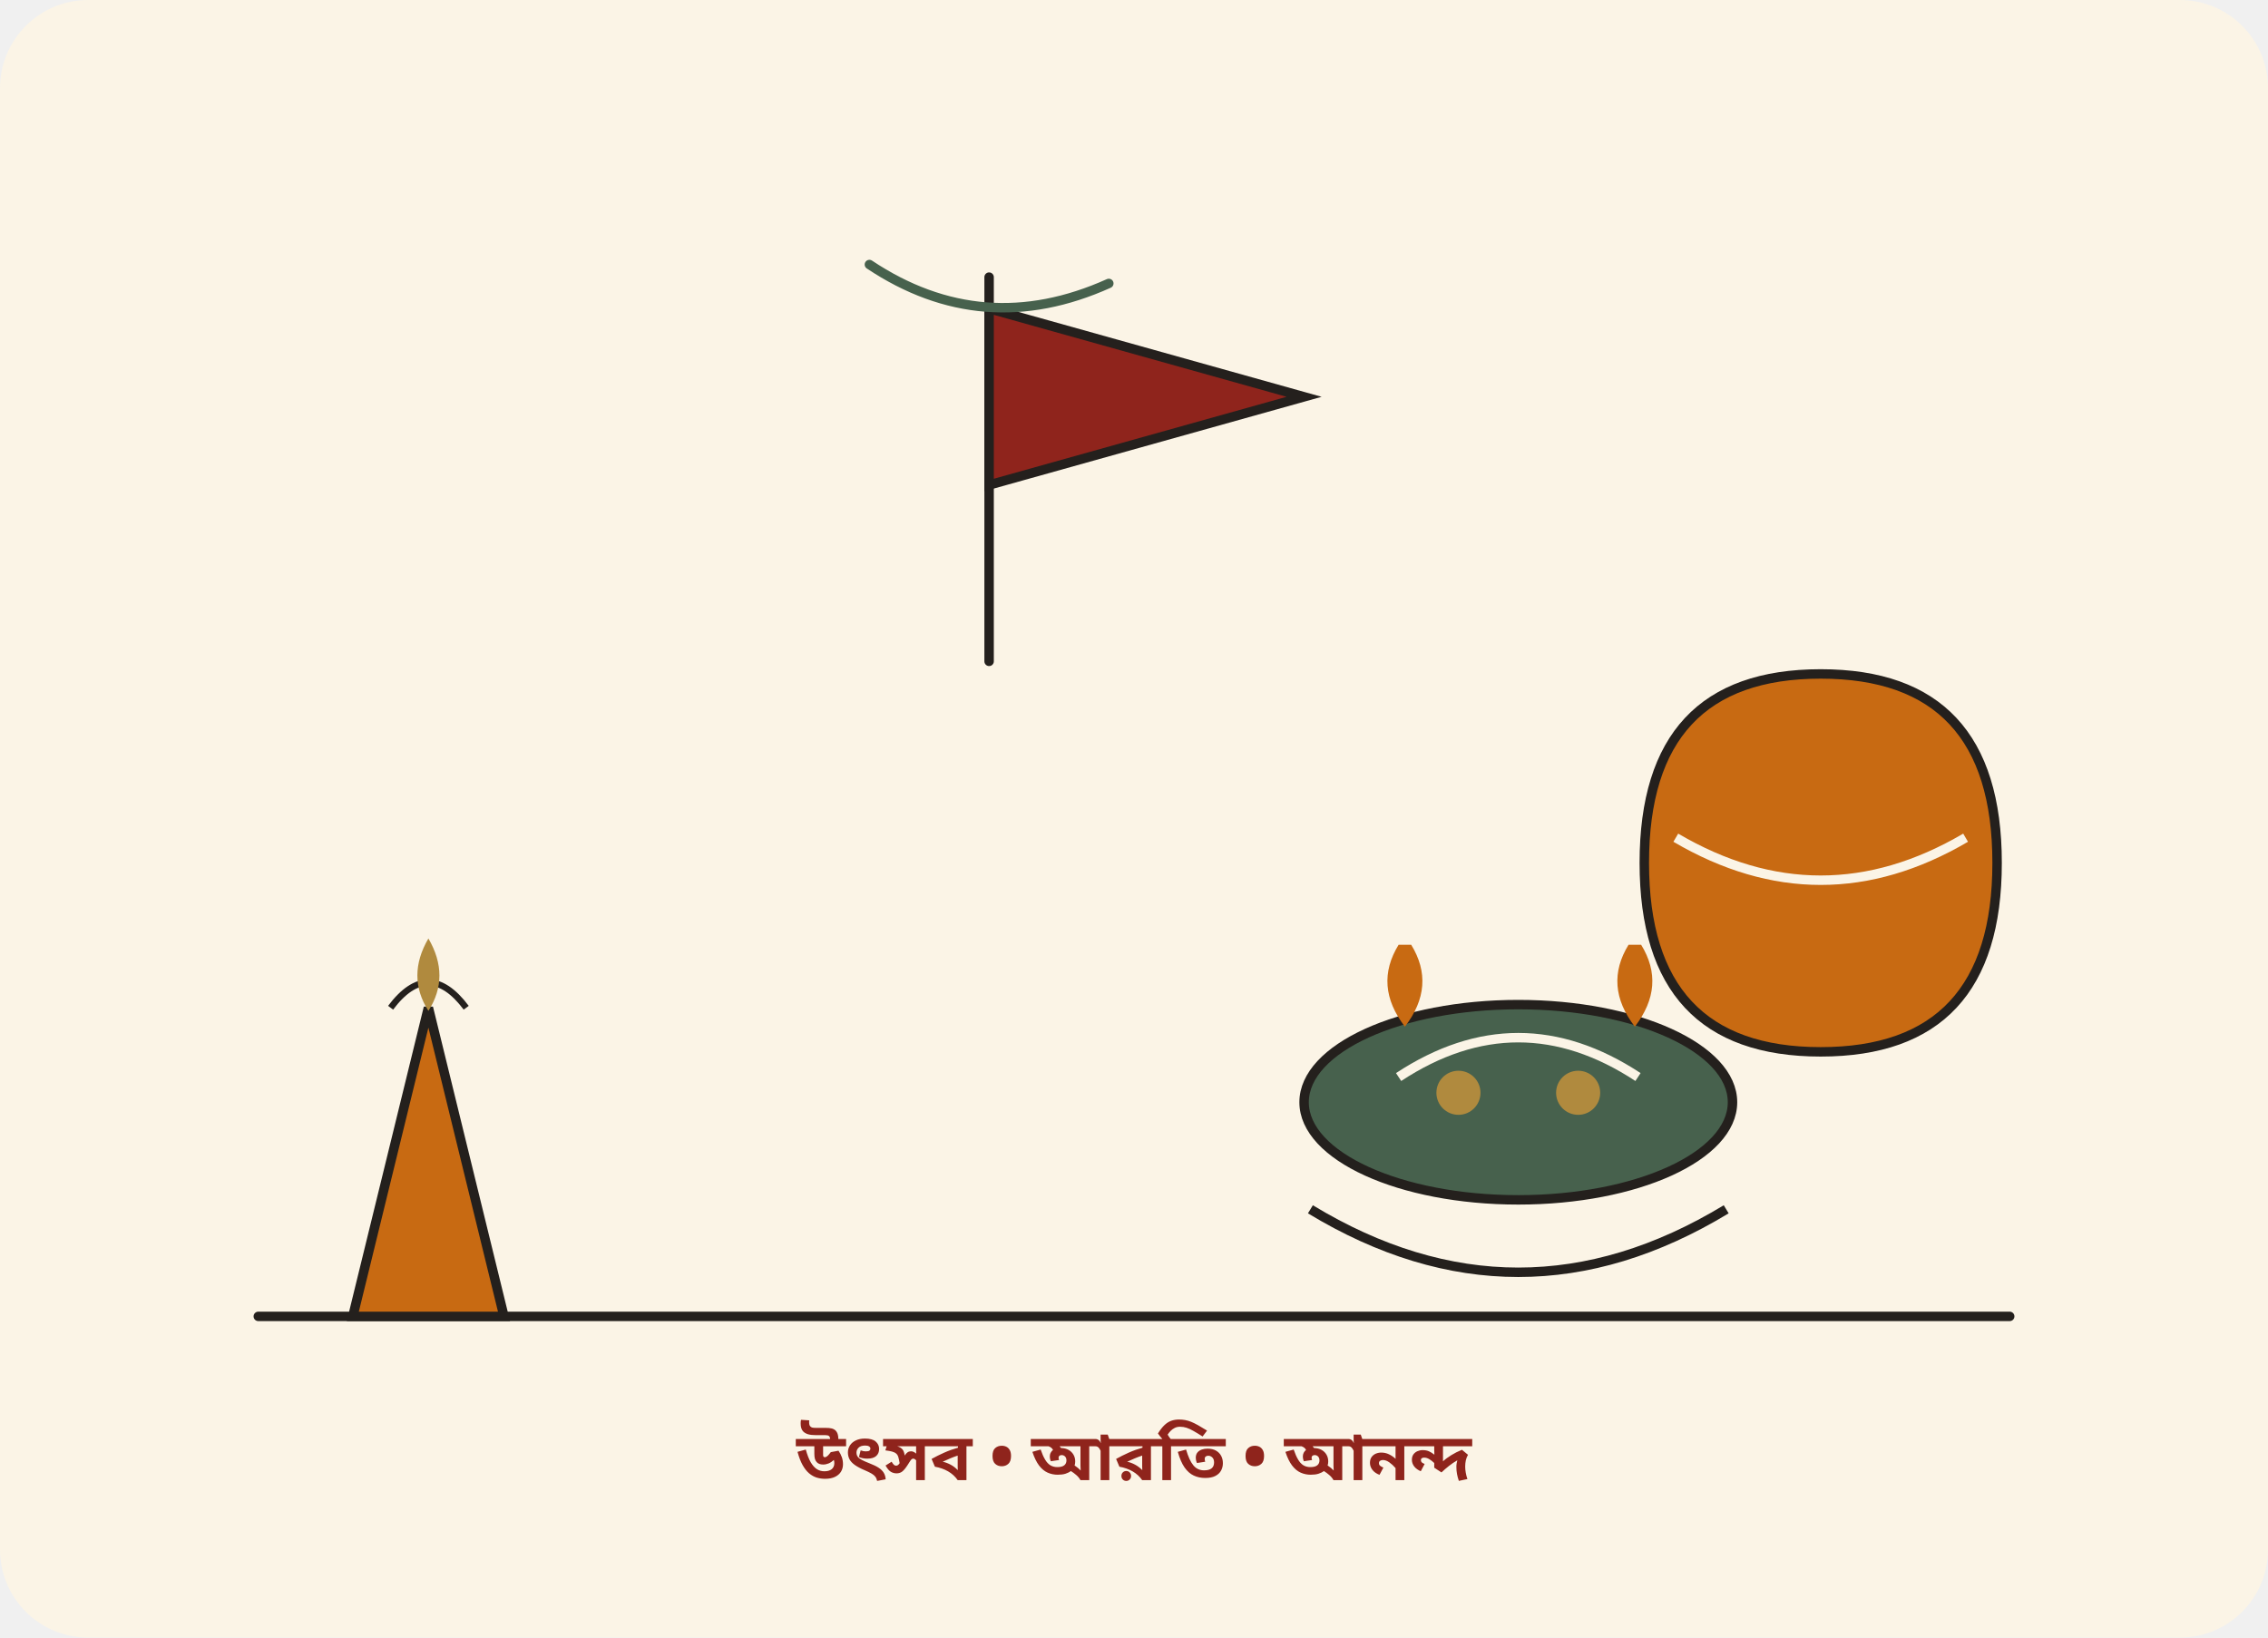
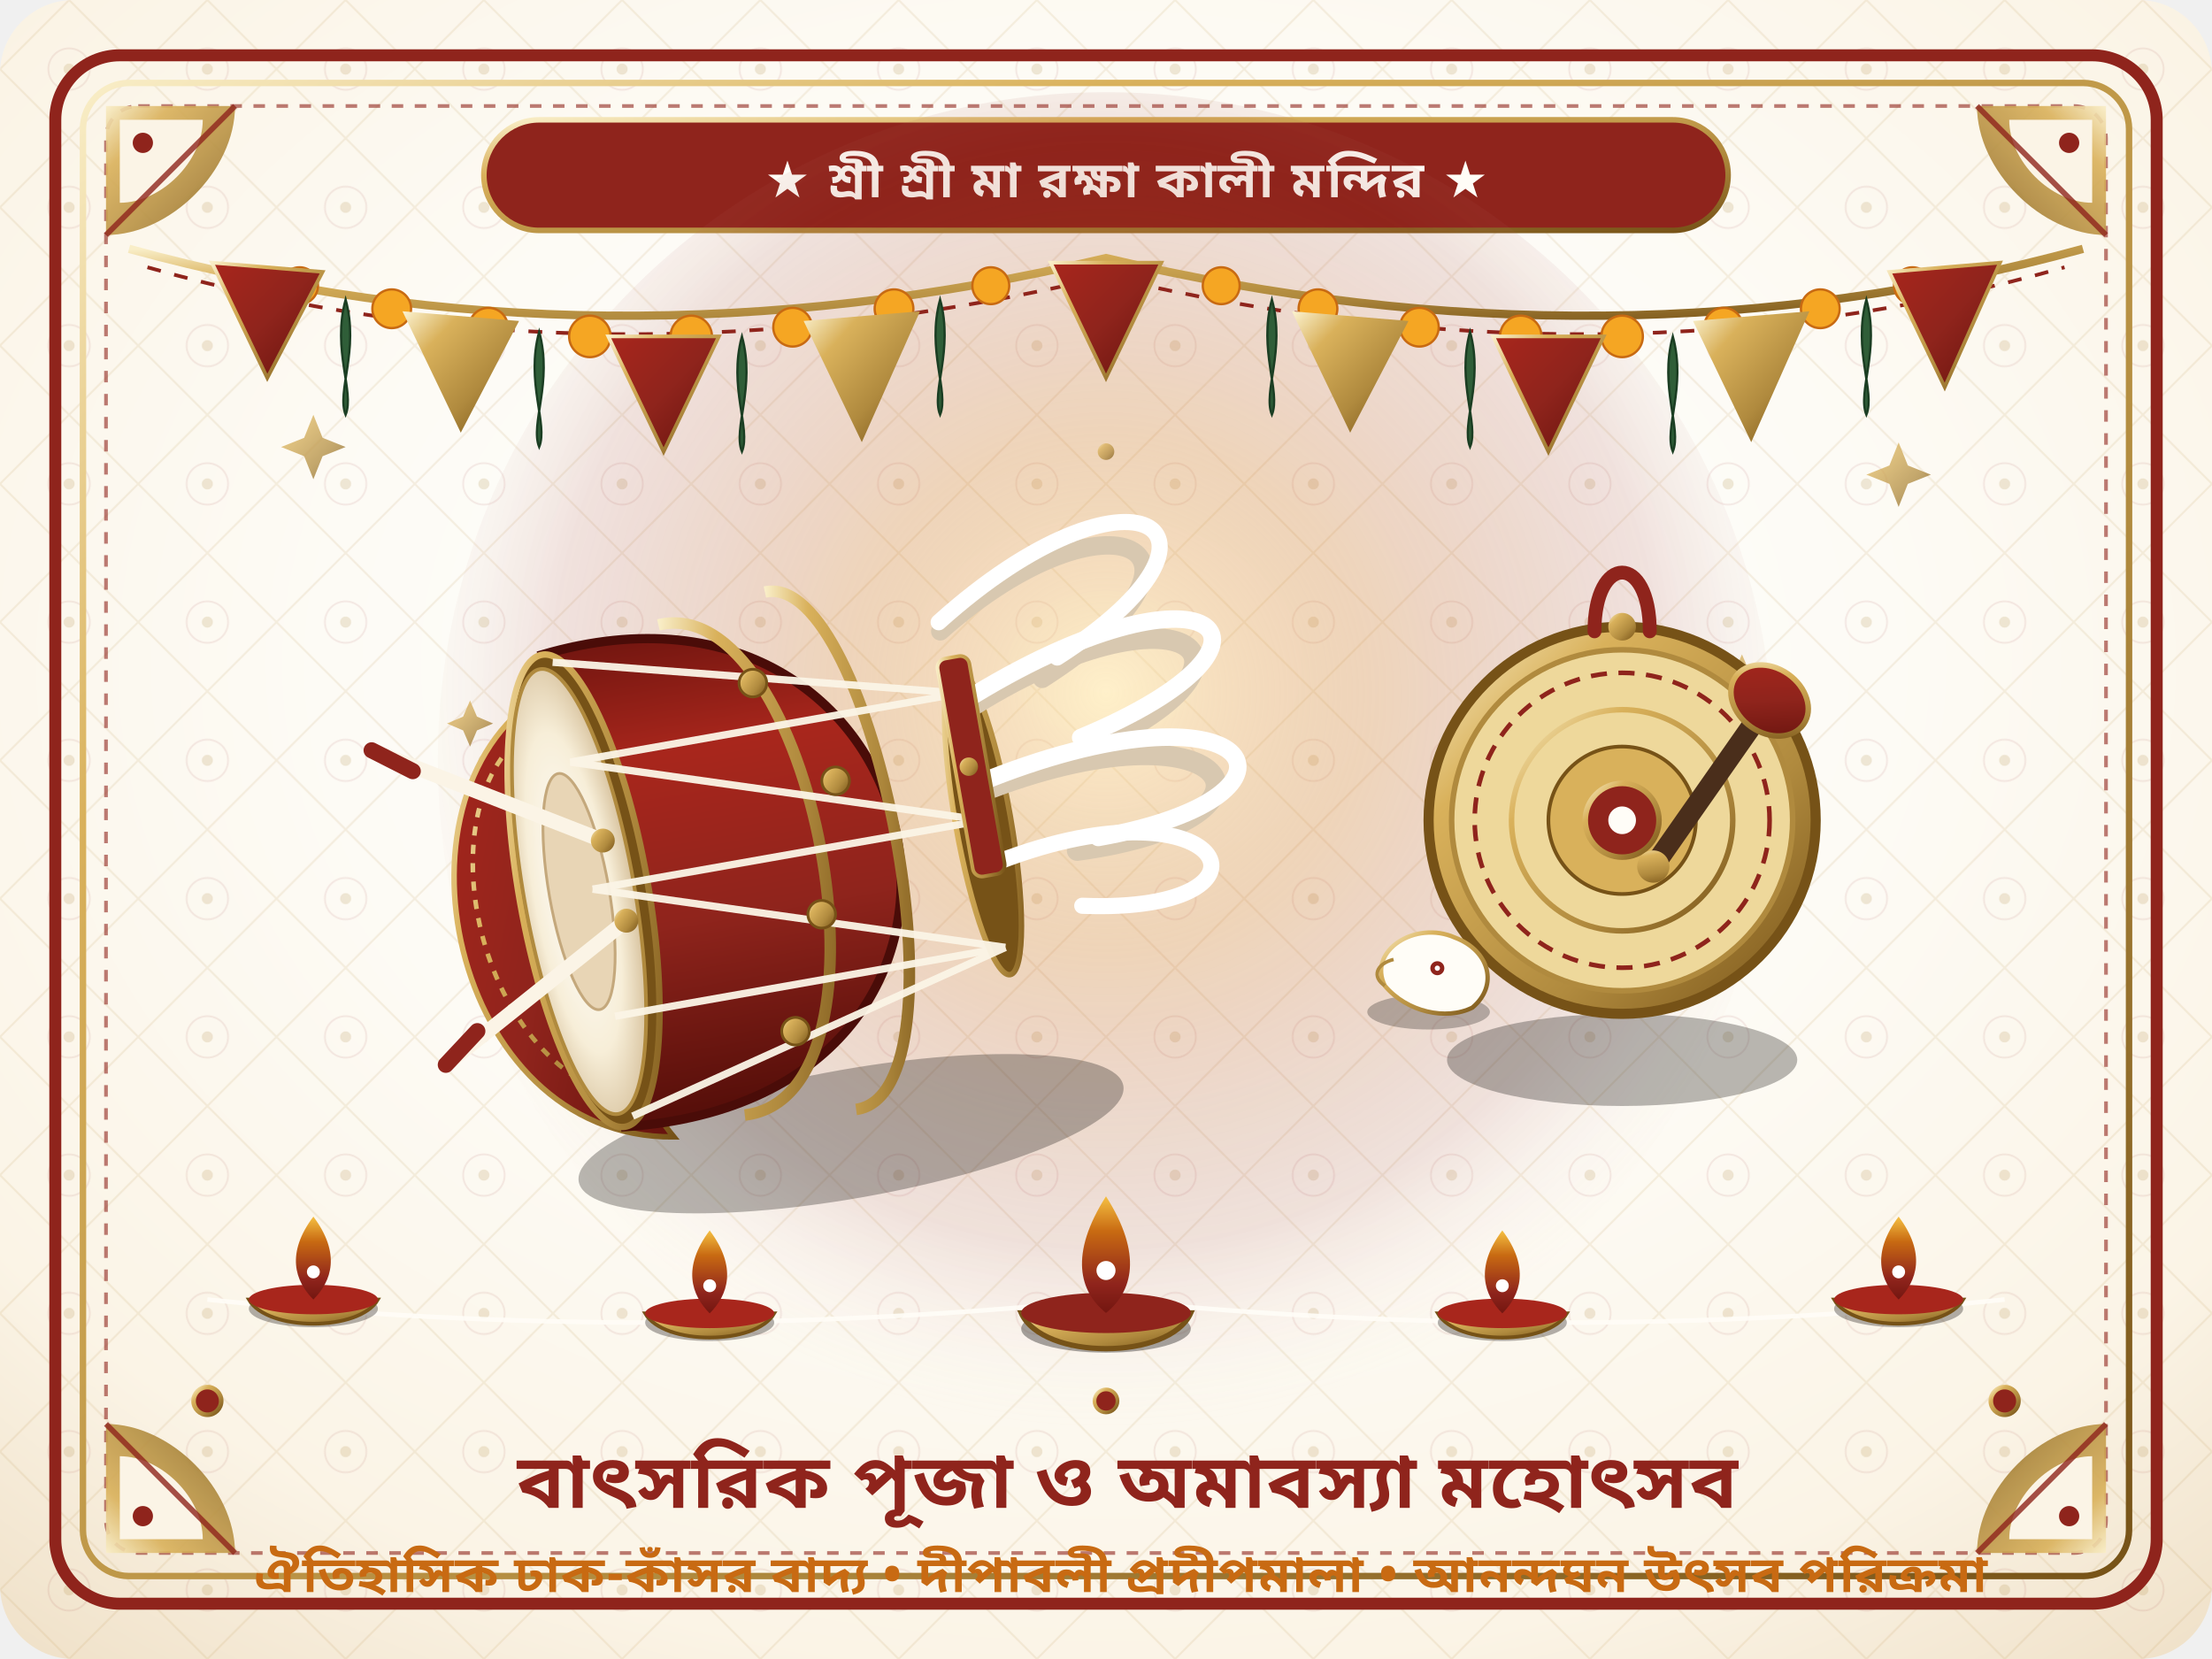
- <svg xmlns="http://www.w3.org/2000/svg" viewBox="0 0 720 520" width="720" height="520" role="img" aria-labelledby="title desc">
-   <rect width="720" height="520" rx="28" fill="#FBF4E6" />
-   <path d="M82 418h556" stroke="#24201D" stroke-width="3" stroke-linecap="round" />
-   <g transform="translate(112 238)">
-     <path d="M0 180 24 82l24 98Z" fill="#C86A12" stroke="#24201D" stroke-width="3" />
-     <path d="M12 82q12-16 24 0" fill="none" stroke="#24201D" stroke-width="2" />
-     <path d="M24 60q-7 12 0 23 7-11 0-23Z" fill="#B08A3E" />
-   </g>
-   <g transform="translate(272 70)">
-     <path d="M42 18v122" stroke="#24201D" stroke-width="3" stroke-linecap="round" />
-     <path d="M42 28 142 56 42 84Z" fill="#8F241C" stroke="#24201D" stroke-width="3" />
-     <path d="M4 14q36 24 76 6" fill="none" stroke="#47614D" stroke-width="3" stroke-linecap="round" />
-   </g>
-   <g transform="translate(408 284)">
-     <ellipse cx="74" cy="66" rx="68" ry="31" fill="#47614D" stroke="#24201D" stroke-width="3" />
-     <path d="M36 58q38-25 76 0" fill="none" stroke="#FBF4E6" stroke-width="3" />
-     <path d="M8 100q66 40 132 0" fill="none" stroke="#24201D" stroke-width="3" />
-     <circle cx="55" cy="63" r="7" fill="#B08A3E" />
-     <circle cx="93" cy="63" r="7" fill="#B08A3E" />
-     <path d="M36 16q-8 13 2 26 10-13 2-26m69 0q-8 13 2 26 10-13 2-26" fill="#C86A12" />
-   </g>
-   <g transform="translate(522 166)">
-     <path d="M0 108Q0 48 56 48t56 60q0 60-56 60T0 108Z" fill="#C86A12" stroke="#24201D" stroke-width="3" />
-     <path d="M10 100q46 27 92 0" fill="none" stroke="#FBF4E6" stroke-width="3" />
-   </g>
-   <text x="360" y="470" text-anchor="middle" font-family="'Noto Sans Bengali',sans-serif" font-size="21" font-weight="600" fill="#8F241C">উৎসব • আরতি • আনন্দ</text>
+ <svg xmlns="http://www.w3.org/2000/svg" xmlns:xlink="http://www.w3.org/1999/xlink" viewBox="0 0 480 360" width="480" height="360" fill="none" xml:space="preserve">
+   <defs>
+     <radialGradient id="festCanvasBg" cx="50%" cy="40%" r="78%">
+       <stop offset="0%" stop-color="#FFFFFF" />
+       <stop offset="45%" stop-color="#FDFBF5" />
+       <stop offset="78%" stop-color="#FBF4E6" />
+       <stop offset="100%" stop-color="#EFE0C7" />
+     </radialGradient>
+     <pattern id="festAlpanaTile" width="30" height="30" patternUnits="userSpaceOnUse">
+       <path d="M 15 0 L 30 15 L 15 30 L 0 15 Z" fill="none" stroke="#B08A3E" stroke-width="0.45" stroke-opacity="0.12" />
+       <circle cx="15" cy="15" r="4.5" fill="none" stroke="#8F241C" stroke-width="0.4" stroke-opacity="0.08" />
+       <circle cx="15" cy="15" r="1.2" fill="#B08A3E" fill-opacity="0.18" />
+     </pattern>
+     <radialGradient id="festCelebrationAura" cx="50%" cy="45%" r="55%">
+       <stop offset="0%" stop-color="#FFDE8A" stop-opacity="0.45" />
+       <stop offset="35%" stop-color="#C86A12" stop-opacity="0.28" />
+       <stop offset="75%" stop-color="#8F241C" stop-opacity="0.12" />
+       <stop offset="100%" stop-color="#FBF4E6" stop-opacity="0" />
+     </radialGradient>
+     <linearGradient id="festGoldGrad" x1="0%" y1="0%" x2="100%" y2="100%">
+       <stop offset="0%" stop-color="#F9EEC8" />
+       <stop offset="25%" stop-color="#D9B15B" />
+       <stop offset="65%" stop-color="#B08A3E" />
+       <stop offset="100%" stop-color="#765217" />
+     </linearGradient>
+     <linearGradient id="festCrimsonGrad" x1="0%" y1="0%" x2="100%" y2="100%">
+       <stop offset="0%" stop-color="#A8261C" />
+       <stop offset="50%" stop-color="#8F241C" />
+       <stop offset="100%" stop-color="#65120D" />
+     </linearGradient>
+     <linearGradient id="festDhaakWood" x1="0%" y1="0%" x2="0%" y2="100%">
+       <stop offset="0%" stop-color="#731610" />
+       <stop offset="25%" stop-color="#A8261C" />
+       <stop offset="60%" stop-color="#8F241C" />
+       <stop offset="100%" stop-color="#550E09" />
+     </linearGradient>
+     <radialGradient id="drumSkinGrad" cx="45%" cy="50%" r="55%">
+       <stop offset="0%" stop-color="#FFFFFF" />
+       <stop offset="65%" stop-color="#F7EED8" />
+       <stop offset="100%" stop-color="#D8C39F" />
+     </radialGradient>
+     <linearGradient id="festFlameGrad" x1="0%" y1="100%" x2="0%" y2="0%">
+       <stop offset="0%" stop-color="#731610" />
+       <stop offset="25%" stop-color="#8F241C" />
+       <stop offset="70%" stop-color="#C86A12" />
+       <stop offset="100%" stop-color="#F5C042" />
+     </linearGradient>
+     <g id="festCornerFiligree">
+       <path d="M 0,0 L 28,0 C 28,14 14,28 0,28 Z" fill="url(#festGoldGrad)" opacity="0.9" />
+       <path d="M 3,3 L 21,3 C 21,12 12,21 3,21 Z" fill="#FBF4E6" />
+       <circle cx="8" cy="8" r="2.2" fill="#8F241C" />
+       <path d="M 0,28 L 28,0" stroke="#8F241C" stroke-width="1.2" opacity="0.8" />
+     </g>
+   </defs>
+   <rect width="480" height="360" rx="16" fill="url(#festCanvasBg)" />
+   <rect width="480" height="360" rx="16" fill="url(#festAlpanaTile)" />
+   <rect x="12" y="12" width="456" height="336" rx="14" fill="none" stroke="#8F241C" stroke-width="2.6" />
+   <rect x="18" y="18" width="444" height="324" rx="10" fill="none" stroke="url(#festGoldGrad)" stroke-width="1.4" />
+   <rect x="23" y="23" width="434" height="314" rx="7" fill="none" stroke="#8F241C" stroke-width="0.8" stroke-dasharray="2.5 2.5" opacity="0.6" />
+   <use xlink:href="#festCornerFiligree" x="23" y="23" />
+   <use xlink:href="#festCornerFiligree" x="457" y="23" transform="rotate(90 457 23)" />
+   <use xlink:href="#festCornerFiligree" x="457" y="337" transform="rotate(180 457 337)" />
+   <use xlink:href="#festCornerFiligree" x="23" y="337" transform="rotate(270 23 337)" />
+   <g transform="translate(240, 38)">
+     <rect x="-135" y="-12" width="270" height="24" rx="12" fill="#8F241C" stroke="url(#festGoldGrad)" stroke-width="1.2" />
+     <text x="0" y="1" text-anchor="middle" dominant-baseline="central" font-family="'Noto Sans Bengali', 'SolaimanLipi', 'Nirmala UI', sans-serif" font-size="11" font-weight="700" fill="#FFFDF7" letter-spacing="0.6" text-rendering="geometricPrecision">
+       ★ শ্রী শ্রী মা রক্ষা কালী মন্দির ★
+     </text>
+   </g>
+   <circle cx="240" cy="165" r="145" fill="url(#festCelebrationAura)" />
+   <g fill="url(#festGoldGrad)" opacity="0.75" aria-hidden="true">
+     <path d="M 68,90 L 70,95 L 75,97 L 70,99 L 68,104 L 66,99 L 61,97 L 66,95 Z" />
+     <path d="M 412,96 L 414,101 L 419,103 L 414,105 L 412,110 L 410,105 L 405,103 L 410,101 Z" />
+     <path d="M 102,152 L 103.5,155.5 L 107,157 L 103.5,158.5 L 102,162 L 100.5,158.5 L 97,157 L 100.5,155.5 Z" />
+     <path d="M 378,142 L 379.5,145.5 L 383,147 L 379.5,148.5 L 378,152 L 376.5,148.5 L 373,147 L 376.5,145.5 Z" />
+     <circle cx="240" cy="98" r="1.8" />
+     <circle cx="120" cy="188" r="1.5" />
+     <circle cx="360" cy="178" r="1.5" />
+   </g>
+   <g id="festiveToran">
+     <path d="M 28,54 Q 130,82 240,56 Q 350,82 452,54" stroke="url(#festGoldGrad)" stroke-width="1.8" fill="none" />
+     <path d="M 32,58 Q 130,86 240,60 Q 350,86 448,58" stroke="#8F241C" stroke-width="0.8" fill="none" stroke-dasharray="3 3" />
+     <g fill="#F5A623" stroke="#C86A12" stroke-width="0.5">
+       <circle cx="65" cy="62" r="4" />
+       <circle cx="85" cy="67" r="4.2" />
+       <circle cx="106" cy="71" r="4.2" />
+       <circle cx="128" cy="73" r="4.5" />
+       <circle cx="150" cy="73" r="4.5" />
+       <circle cx="172" cy="71" r="4.2" />
+       <circle cx="194" cy="67" r="4.2" />
+       <circle cx="215" cy="62" r="4" />
+       <circle cx="265" cy="62" r="4" />
+       <circle cx="286" cy="67" r="4.2" />
+       <circle cx="308" cy="71" r="4.2" />
+       <circle cx="330" cy="73" r="4.5" />
+       <circle cx="352" cy="73" r="4.5" />
+       <circle cx="374" cy="71" r="4.2" />
+       <circle cx="395" cy="67" r="4.2" />
+       <circle cx="415" cy="62" r="4" />
+     </g>
+     <g fill="#2F5E38" stroke="#1B3E23" stroke-width="0.5">
+       <path d="M 75,65 C 72,76 77,85 75,90 C 73,85 78,76 75,65 Z" />
+       <path d="M 117,72 C 114,83 119,92 117,97 C 115,92 120,83 117,72 Z" />
+       <path d="M 161,73 C 158,84 163,93 161,98 C 159,93 164,84 161,73 Z" />
+       <path d="M 204,65 C 201,76 206,85 204,90 C 202,85 207,76 204,65 Z" />
+       <path d="M 276,65 C 273,76 278,85 276,90 C 274,85 279,76 276,65 Z" />
+       <path d="M 319,72 C 316,83 321,92 319,97 C 317,92 322,83 319,72 Z" />
+       <path d="M 363,73 C 360,84 365,93 363,98 C 361,93 366,84 363,73 Z" />
+       <path d="M 405,65 C 402,76 407,85 405,90 C 403,85 408,76 405,65 Z" />
+     </g>
+     <g stroke="url(#festGoldGrad)" stroke-width="0.8">
+       <polygon points="46,57 58,82 70,59" fill="url(#festCrimsonGrad)" />
+       <polygon points="88,68 100,93 112,70" fill="url(#festGoldGrad)" />
+       <polygon points="132,73 144,98 156,73" fill="url(#festCrimsonGrad)" />
+       <polygon points="175,70 187,95 199,68" fill="url(#festGoldGrad)" />
+       <polygon points="228,57 240,82 252,57" fill="url(#festCrimsonGrad)" />
+       <polygon points="281,68 293,93 305,70" fill="url(#festGoldGrad)" />
+       <polygon points="324,73 336,98 348,73" fill="url(#festCrimsonGrad)" />
+       <polygon points="368,70 380,95 392,68" fill="url(#festGoldGrad)" />
+       <polygon points="410,59 422,84 434,57" fill="url(#festCrimsonGrad)" />
+     </g>
+   </g>
+   <g id="traditionalDhaak" transform="translate(168, 186) rotate(-10)">
+     <ellipse cx="6" cy="62" rx="60" ry="14" fill="#24201D" opacity="0.32" />
+     <path d="         M -42,-44         C -82,-30 -80,48 -32,56         C -40,42 -44,12 -34,-26         Z       " fill="url(#festCrimsonGrad)" stroke="url(#festGoldGrad)" stroke-width="1.2" />
+     <path d="M -48,-36 C -74,-24 -72,38 -36,48" stroke="url(#festGoldGrad)" stroke-width="1" stroke-dasharray="2 2" fill="none" />
+     <path d="         M -42,-52         C 48,-62 52,62 -42,52         Z       " fill="url(#festDhaakWood)" stroke="#4A0C08" stroke-width="2" />
+     <path d="M -16,-54 C 18,-56 20,56 -16,54" stroke="url(#festGoldGrad)" stroke-width="2.5" fill="none" />
+     <path d="M 8,-57 C 32,-58 34,58 8,57" stroke="url(#festGoldGrad)" stroke-width="2.5" fill="none" />
+     <ellipse cx="-42" cy="0" rx="14" ry="52" fill="#765217" stroke="url(#festGoldGrad)" stroke-width="1.4" />
+     <ellipse cx="-43" cy="0" rx="12" ry="49" fill="url(#drumSkinGrad)" stroke="#B08A3E" stroke-width="0.8" />
+     <ellipse cx="-43" cy="0" rx="6.5" ry="26" fill="#E8D5B5" stroke="#C4A87C" stroke-width="0.6" />
+     <ellipse cx="46" cy="0" rx="6" ry="34" fill="#765217" stroke="url(#festGoldGrad)" stroke-width="1.2" />
+     <g stroke="#FBF4E6" stroke-width="1.6" opacity="0.95" fill="none">
+       <line x1="-40" y1="-50" x2="46" y2="-28" />
+       <line x1="-40" y1="-28" x2="46" y2="-28" />
+       <line x1="-40" y1="-28" x2="46" y2="0" />
+       <line x1="-40" y1="0" x2="46" y2="0" />
+       <line x1="-40" y1="0" x2="46" y2="28" />
+       <line x1="-40" y1="28" x2="46" y2="28" />
+       <line x1="-40" y1="50" x2="46" y2="28" />
+     </g>
+     <g fill="url(#festGoldGrad)" stroke="#765217" stroke-width="0.6">
+       <circle cx="2" cy="-38" r="3" />
+       <circle cx="16" cy="-14" r="3" />
+       <circle cx="8" cy="14" r="3" />
+       <circle cx="-2" cy="38" r="3" />
+     </g>
+     <g id="dhaakFeathers">
+       <path d="M 44,-42 C 86,-68 112,-48 64,-28" stroke="#D8C8B0" stroke-width="4" fill="none" stroke-linecap="round" />
+       <path d="M 46,-24 C 98,-46 120,-22 66,-10" stroke="#D8C8B0" stroke-width="4.5" fill="none" stroke-linecap="round" />
+       <path d="M 46,-6 C 104,-18 116,12 65,10" stroke="#D8C8B0" stroke-width="4.5" fill="none" stroke-linecap="round" />
+       <path d="M 44,-44 C 92,-74 116,-52 68,-32" stroke="#FFFFFF" stroke-width="3.5" fill="none" stroke-linecap="round" />
+       <path d="M 46,-26 C 105,-50 124,-26 70,-14" stroke="#FFFFFF" stroke-width="3.8" fill="none" stroke-linecap="round" />
+       <path d="M 46,-8 C 110,-22 122,8 70,8" stroke="#FFFFFF" stroke-width="3.8" fill="none" stroke-linecap="round" />
+       <path d="M 45,10 C 100,-2 110,32 64,22" stroke="#FFFFFF" stroke-width="3.5" fill="none" stroke-linecap="round" />
+       <rect x="42" y="-36" width="7" height="48" rx="2" fill="#8F241C" stroke="url(#festGoldGrad)" stroke-width="0.8" />
+       <circle cx="45" cy="-12" r="2" fill="url(#festGoldGrad)" />
+     </g>
+     <path d="M -82,-38 L -36,-10" stroke="#FBF4E6" stroke-width="3.2" stroke-linecap="round" />
+     <circle cx="-36" cy="-10" r="2.6" fill="url(#festGoldGrad)" />
+     <path d="M -82,-38 L -74,-32" stroke="#8F241C" stroke-width="3.5" stroke-linecap="round" />
+     <path d="M -78,32 L -34,8" stroke="#FBF4E6" stroke-width="3.2" stroke-linecap="round" />
+     <circle cx="-34" cy="8" r="2.6" fill="url(#festGoldGrad)" />
+     <path d="M -78,32 L -70,26" stroke="#8F241C" stroke-width="3.5" stroke-linecap="round" />
+   </g>
+   <g id="bellMetalKasar" transform="translate(352, 178)">
+     <ellipse cx="0" cy="52" rx="38" ry="10" fill="#24201D" opacity="0.32" />
+     <circle cx="0" cy="0" r="42" fill="url(#festGoldGrad)" stroke="#765217" stroke-width="2.2" />
+     <circle cx="0" cy="0" r="37" fill="#EED89B" stroke="#B08A3E" stroke-width="1.2" />
+     <circle cx="0" cy="0" r="32" fill="none" stroke="#8F241C" stroke-width="1" stroke-dasharray="3.5 2.5" />
+     <circle cx="0" cy="0" r="24" fill="none" stroke="url(#festGoldGrad)" stroke-width="1.2" />
+     <circle cx="0" cy="0" r="16" fill="#D9B15B" stroke="#765217" stroke-width="0.8" />
+     <circle cx="0" cy="0" r="8" fill="#8F241C" stroke="url(#festGoldGrad)" stroke-width="1.2" />
+     <circle cx="0" cy="0" r="3" fill="#FFFDF7" />
+     <path d="M -6,-41 C -6,-58 6,-58 6,-41" stroke="#8F241C" stroke-width="3" fill="none" stroke-linecap="round" />
+     <circle cx="0" cy="-42" r="3" fill="url(#festGoldGrad)" />
+     <g transform="translate(32, -26) rotate(35)">
+       <line x1="0" y1="0" x2="0" y2="44" stroke="#4A2E1B" stroke-width="4.5" stroke-linecap="round" />
+       <circle cx="0" cy="44" r="3.5" fill="url(#festGoldGrad)" />
+       <ellipse cx="0" cy="0" rx="9" ry="7" fill="url(#festCrimsonGrad)" stroke="url(#festGoldGrad)" stroke-width="1.2" />
+       <line x1="-7" y1="0" x2="7" y2="0" stroke="url(#festGoldGrad)" stroke-width="0.8" />
+     </g>
+     <g transform="translate(-42, 34) scale(0.95)">
+       <ellipse cx="0" cy="8" rx="14" ry="4" fill="#24201D" opacity="0.3" />
+       <path d="           M -10,2           C -14,-6 -3,-13 6,-9           C 14,-6 16,2 10,7           C 4,10 -5,8 -10,2           Z         " fill="#FFFDF7" stroke="url(#festGoldGrad)" stroke-width="1" />
+       <path d="M -10,2 C -13,0 -12,-3 -8,-4" stroke="#B08A3E" stroke-width="0.8" fill="none" />
+       <circle cx="2" cy="-2" r="1.6" fill="#8F241C" />
+       <circle cx="2" cy="-2" r="0.6" fill="#FFFFFF" />
+     </g>
+   </g>
+   <g id="groundAlpana" stroke="#FFFDF7" stroke-width="1" fill="none" opacity="0.9">
+     <path d="M 45,282 Q 142,292 240,282 Q 338,292 435,282" />
+     <g transform="translate(68, 280) scale(0.7)">
+       <path d="M 0,0 C -10,-8 -12,8 0,10 C 12,8 10,-8 0,0 Z" fill="#FFFDF7" opacity="0.4" />
+       <circle cx="0" cy="5" r="2" fill="#FFFDF7" />
+     </g>
+     <g transform="translate(154, 283) scale(0.7)">
+       <path d="M 0,0 C -10,-8 -12,8 0,10 C 12,8 10,-8 0,0 Z" fill="#FFFDF7" opacity="0.4" />
+       <circle cx="0" cy="5" r="2" fill="#FFFDF7" />
+     </g>
+     <g transform="translate(240, 284) scale(0.8)">
+       <path d="M 0,0 C -12,-10 -14,10 0,12 C 14,10 12,-10 0,0 Z" fill="#FFFDF7" opacity="0.5" />
+       <circle cx="0" cy="6" r="2.5" fill="#FFFDF7" />
+     </g>
+     <g transform="translate(326, 283) scale(0.7)">
+       <path d="M 0,0 C -10,-8 -12,8 0,10 C 12,8 10,-8 0,0 Z" fill="#FFFDF7" opacity="0.4" />
+       <circle cx="0" cy="5" r="2" fill="#FFFDF7" />
+     </g>
+     <g transform="translate(412, 280) scale(0.7)">
+       <path d="M 0,0 C -10,-8 -12,8 0,10 C 12,8 10,-8 0,0 Z" fill="#FFFDF7" opacity="0.4" />
+       <circle cx="0" cy="5" r="2" fill="#FFFDF7" />
+     </g>
+   </g>
+   <g transform="translate(68, 276)">
+     <ellipse cx="0" cy="8" rx="14" ry="4" fill="#24201D" opacity="0.35" />
+     <path d="M -14,6 C -10,13 10,13 14,6 Z" fill="url(#festGoldGrad)" stroke="#765217" stroke-width="0.8" />
+     <ellipse cx="0" cy="6" rx="14" ry="3.2" fill="#A8261C" />
+     <path d="M 0,6 C -4,2 -6,-4 0,-12 C 6,-4 4,2 0,6 Z" fill="url(#festFlameGrad)" />
+     <circle cx="0" cy="0" r="1.4" fill="#FFFFFF" />
+   </g>
+   <g transform="translate(154, 279)">
+     <ellipse cx="0" cy="8" rx="14" ry="4" fill="#24201D" opacity="0.35" />
+     <path d="M -14,6 C -10,13 10,13 14,6 Z" fill="url(#festGoldGrad)" stroke="#765217" stroke-width="0.8" />
+     <ellipse cx="0" cy="6" rx="14" ry="3.2" fill="#A8261C" />
+     <path d="M 0,6 C -4,2 -6,-4 0,-12 C 6,-4 4,2 0,6 Z" fill="url(#festFlameGrad)" />
+     <circle cx="0" cy="0" r="1.4" fill="#FFFFFF" />
+   </g>
+   <g transform="translate(240, 278) scale(1.15)">
+     <ellipse cx="0" cy="9" rx="16" ry="4.5" fill="#24201D" opacity="0.4" />
+     <path d="M -16,6 C -12,15 12,15 16,6 Z" fill="url(#festGoldGrad)" stroke="#765217" stroke-width="1" />
+     <ellipse cx="0" cy="6" rx="16" ry="3.8" fill="#8F241C" />
+     <path d="M 0,6 C -5,2 -7,-5 0,-16 C 7,-5 5,2 0,6 Z" fill="url(#festFlameGrad)" />
+     <circle cx="0" cy="-2" r="1.8" fill="#FFFFFF" />
+   </g>
+   <g transform="translate(326, 279)">
+     <ellipse cx="0" cy="8" rx="14" ry="4" fill="#24201D" opacity="0.35" />
+     <path d="M -14,6 C -10,13 10,13 14,6 Z" fill="url(#festGoldGrad)" stroke="#765217" stroke-width="0.8" />
+     <ellipse cx="0" cy="6" rx="14" ry="3.2" fill="#A8261C" />
+     <path d="M 0,6 C -4,2 -6,-4 0,-12 C 6,-4 4,2 0,6 Z" fill="url(#festFlameGrad)" />
+     <circle cx="0" cy="0" r="1.4" fill="#FFFFFF" />
+   </g>
+   <g transform="translate(412, 276)">
+     <ellipse cx="0" cy="8" rx="14" ry="4" fill="#24201D" opacity="0.35" />
+     <path d="M -14,6 C -10,13 10,13 14,6 Z" fill="url(#festGoldGrad)" stroke="#765217" stroke-width="0.8" />
+     <ellipse cx="0" cy="6" rx="14" ry="3.2" fill="#A8261C" />
+     <path d="M 0,6 C -4,2 -6,-4 0,-12 C 6,-4 4,2 0,6 Z" fill="url(#festFlameGrad)" />
+     <circle cx="0" cy="0" r="1.4" fill="#FFFFFF" />
+   </g>
+   <line x1="45" y1="304" x2="435" y2="304" stroke="url(#festGoldGrad)" stroke-width="1.6" stroke-linecap="round" />
+   <circle cx="45" cy="304" r="3" fill="#8F241C" stroke="url(#festGoldGrad)" stroke-width="1" />
+   <circle cx="435" cy="304" r="3" fill="#8F241C" stroke="url(#festGoldGrad)" stroke-width="1" />
+   <circle cx="240" cy="304" r="2.5" fill="#8F241C" stroke="url(#festGoldGrad)" stroke-width="0.8" />
+   <text x="240" y="323" text-anchor="middle" dominant-baseline="central" font-family="'Noto Sans Bengali', 'SolaimanLipi', 'Nirmala UI', sans-serif" font-size="16.5" font-weight="700" fill="#8F241C" letter-spacing="0.4" text-rendering="geometricPrecision">
+     বাৎসরিক পূজা ও অমাবস্যা মহোৎসব
+   </text>
+   <text x="240" y="341" text-anchor="middle" dominant-baseline="central" font-family="'Noto Sans Bengali', 'SolaimanLipi', 'Nirmala UI', sans-serif" font-size="11" font-weight="600" fill="#C86A12" letter-spacing="0.3" text-rendering="geometricPrecision">
+     ঐতিহাসিক ঢাক-কাঁসর বাদ্য • দীপাবলী প্রদীপমালা • আনন্দঘন উৎসব পরিক্রমা
+   </text>
</svg>
